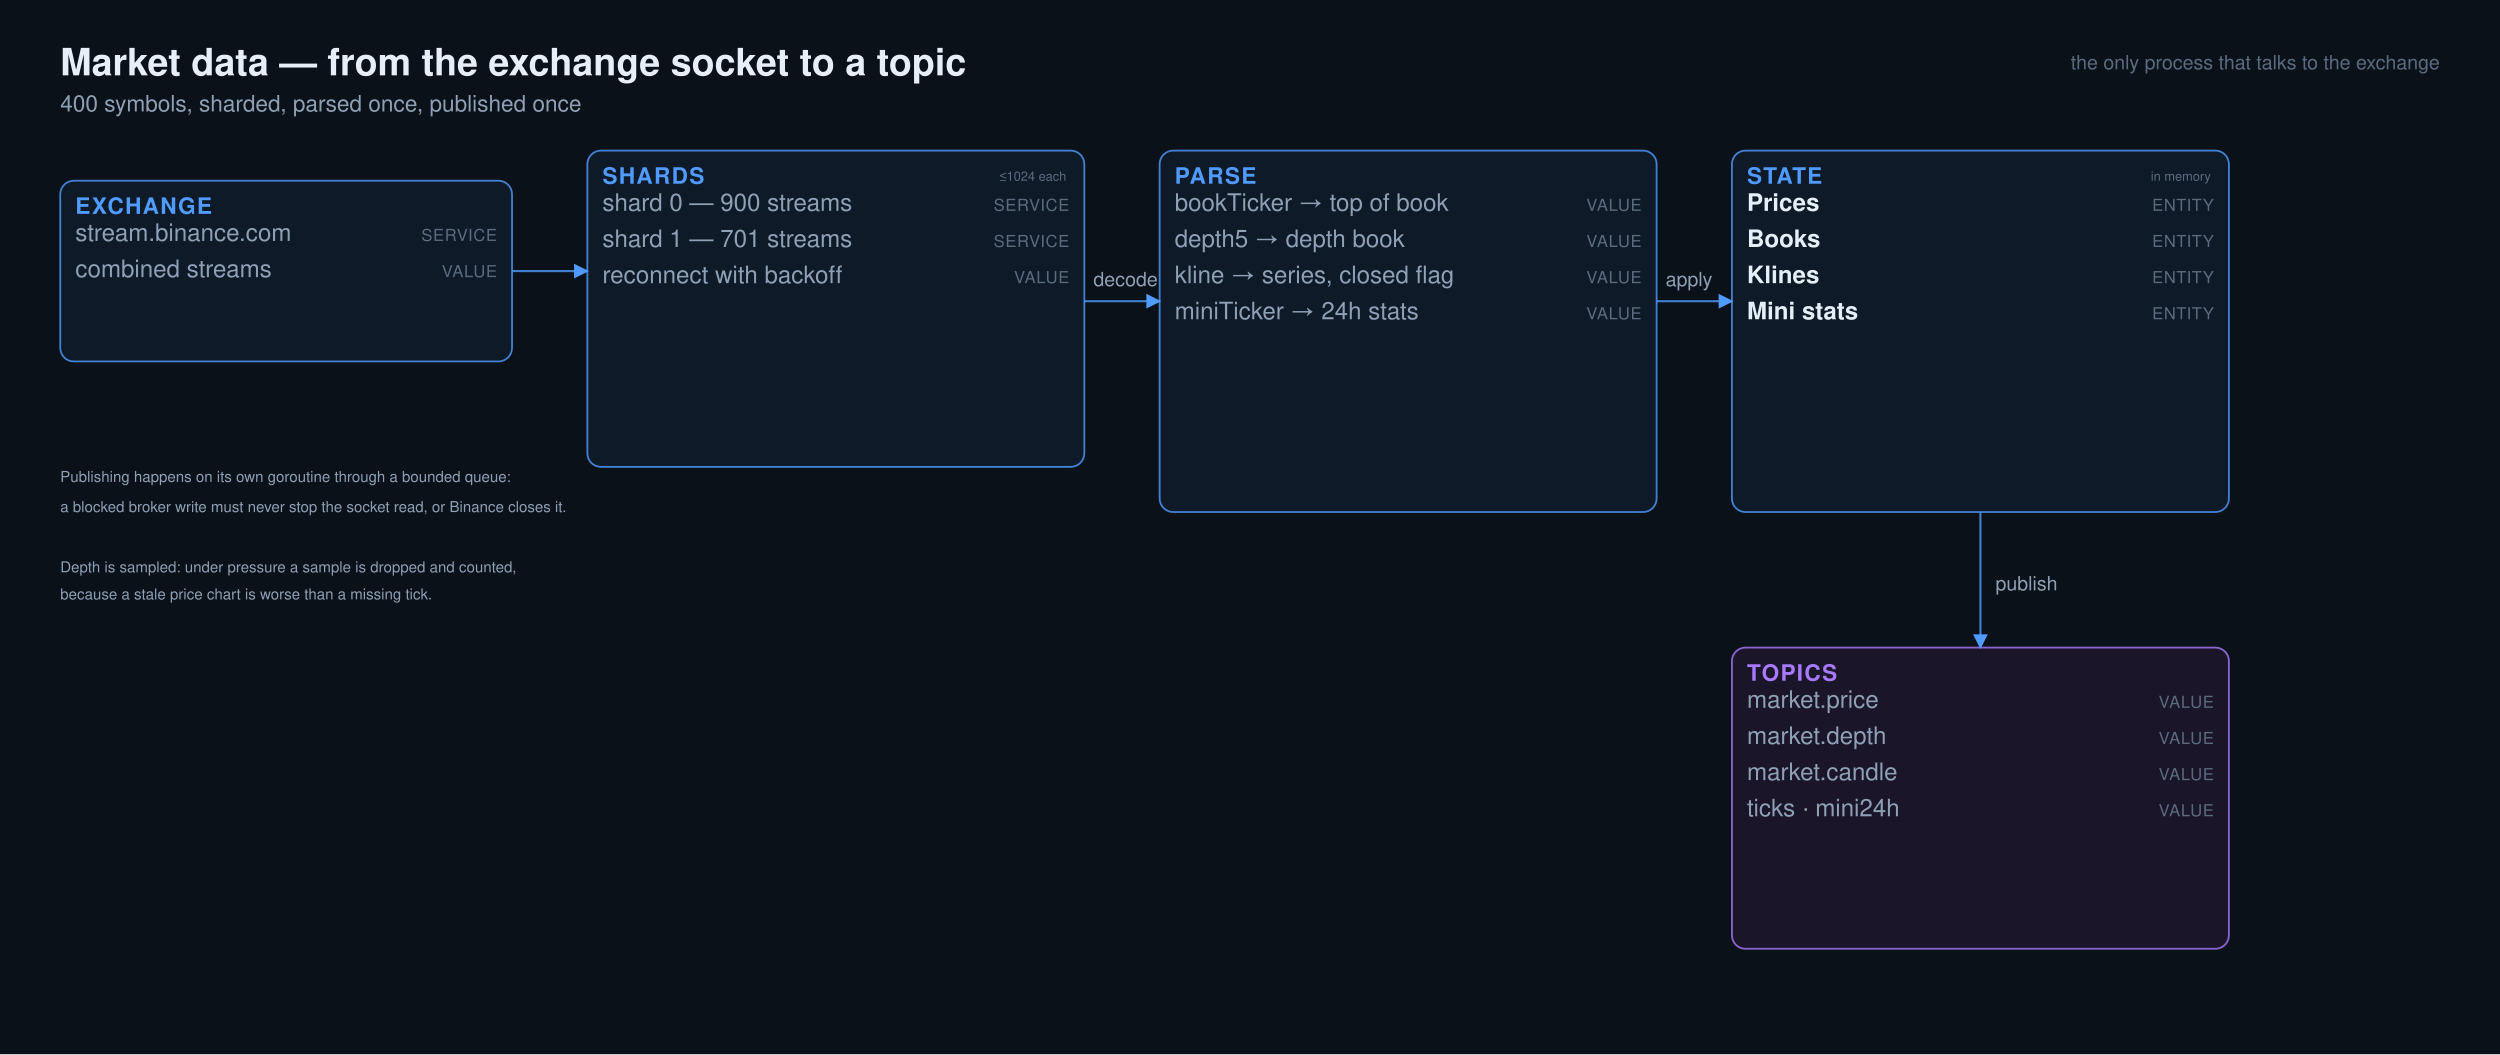
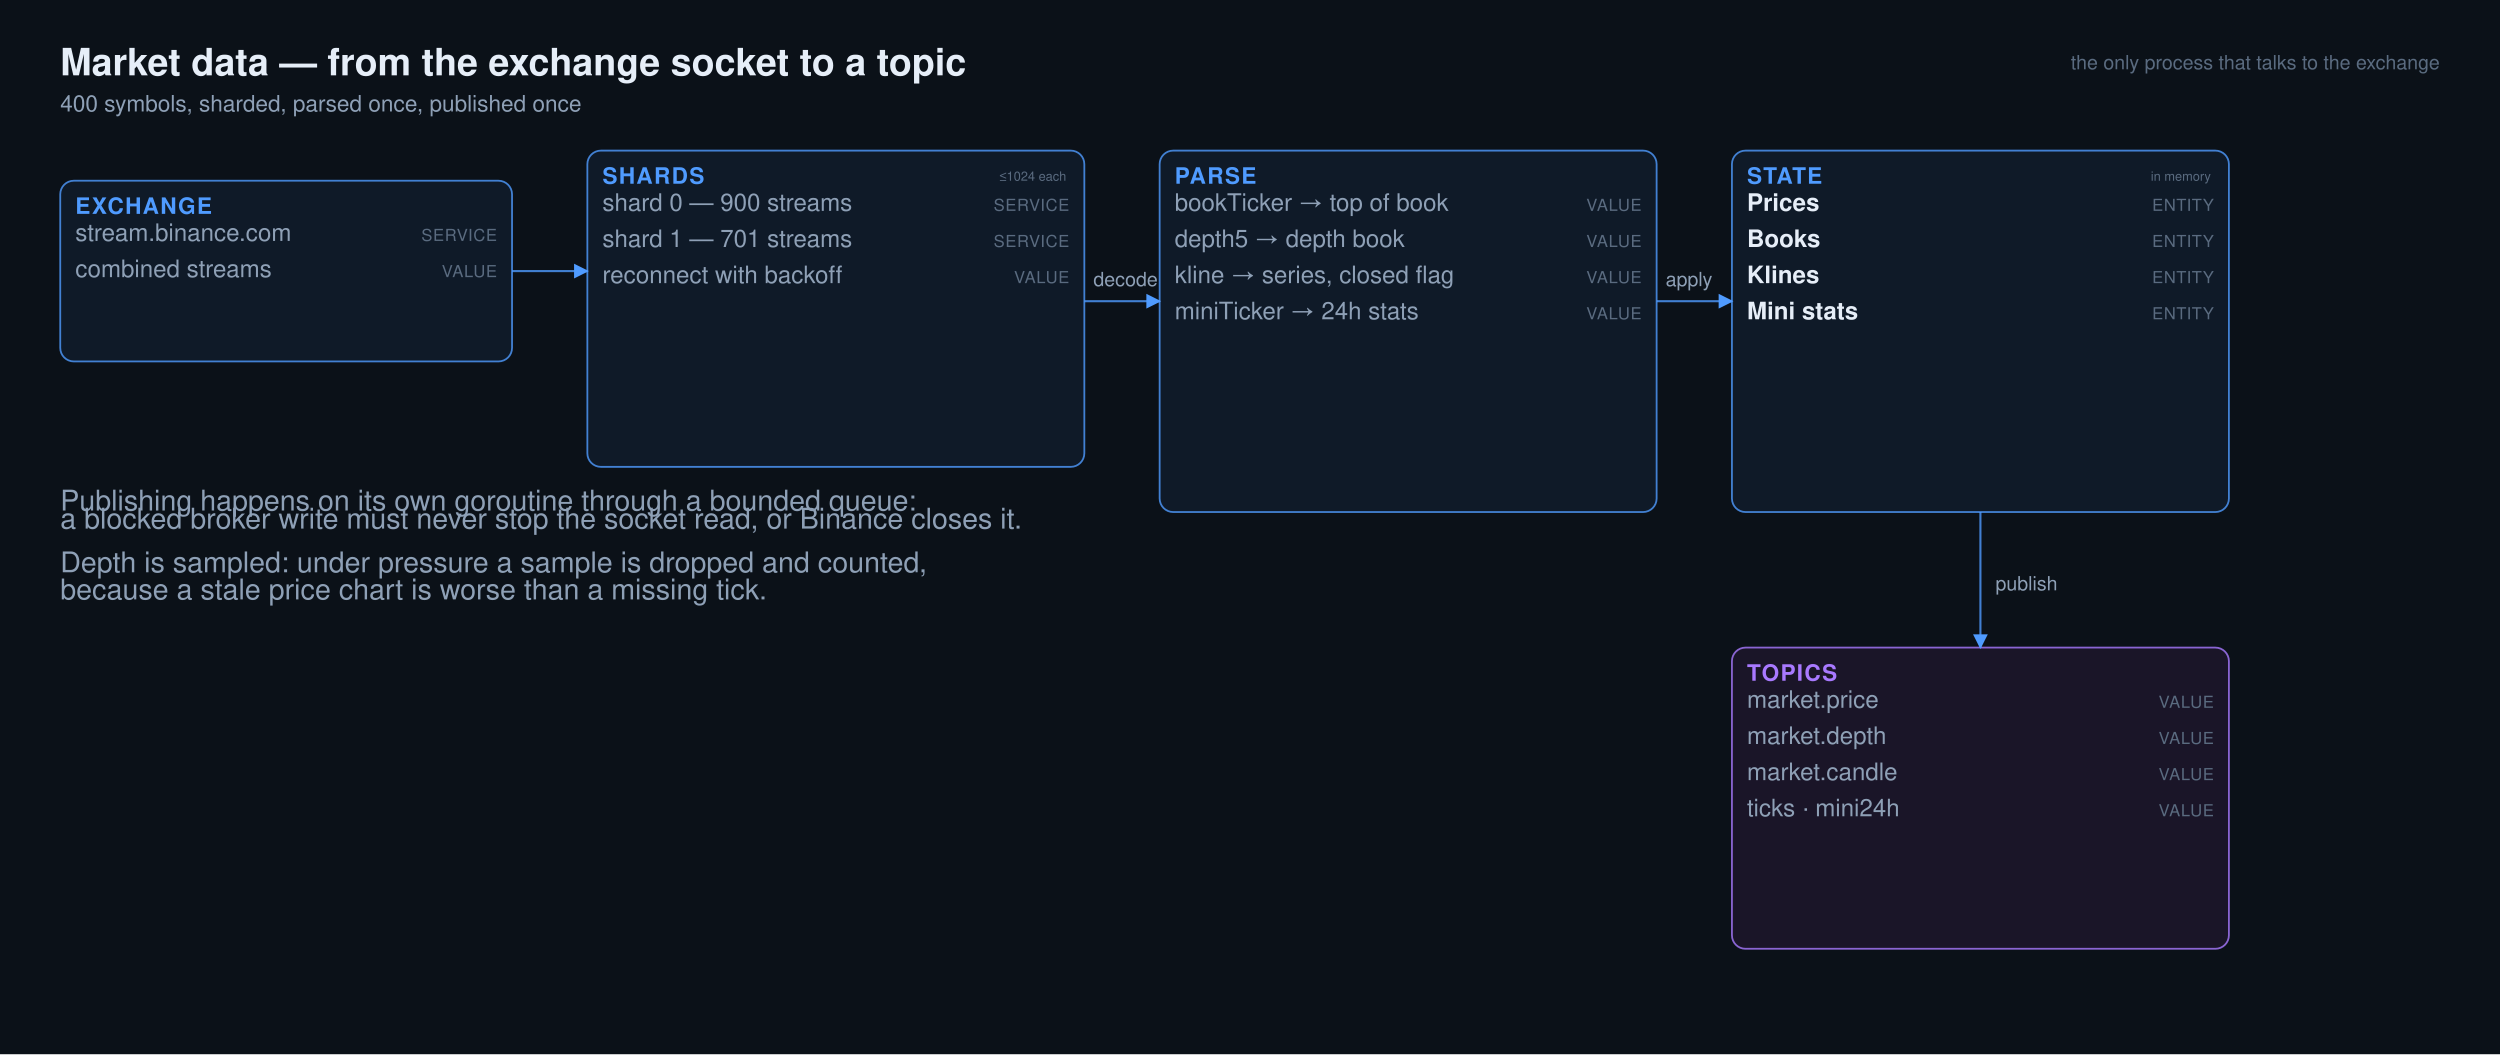
<svg xmlns="http://www.w3.org/2000/svg" width="1660" height="700" viewBox="0 0 1660 700" font-family="-apple-system, BlinkMacSystemFont, Helvetica, Arial, sans-serif">
  <rect width="1660" height="700" fill="#0b1118" />
  <marker id="a-market" viewBox="0 0 10 10" refX="9" refY="5" markerWidth="7" markerHeight="7" orient="auto-start-reverse">
    <path d="M 0 0 L 10 5 L 0 10 z" fill="#4f9bff" />
  </marker>
  <marker id="a-intel" viewBox="0 0 10 10" refX="9" refY="5" markerWidth="7" markerHeight="7" orient="auto-start-reverse">
    <path d="M 0 0 L 10 5 L 0 10 z" fill="#38d39f" />
  </marker>
  <marker id="a-model" viewBox="0 0 10 10" refX="9" refY="5" markerWidth="7" markerHeight="7" orient="auto-start-reverse">
    <path d="M 0 0 L 10 5 L 0 10 z" fill="#f5b544" />
  </marker>
  <marker id="a-risk" viewBox="0 0 10 10" refX="9" refY="5" markerWidth="7" markerHeight="7" orient="auto-start-reverse">
    <path d="M 0 0 L 10 5 L 0 10 z" fill="#ef6b6b" />
  </marker>
  <marker id="a-evidence" viewBox="0 0 10 10" refX="9" refY="5" markerWidth="7" markerHeight="7" orient="auto-start-reverse">
    <path d="M 0 0 L 10 5 L 0 10 z" fill="#a879ff" />
  </marker>
  <marker id="a-control" viewBox="0 0 10 10" refX="9" refY="5" markerWidth="7" markerHeight="7" orient="auto-start-reverse">
    <path d="M 0 0 L 10 5 L 0 10 z" fill="#7f8ea3" />
  </marker>
  <text x="40" y="50" fill="#e6eef8" font-size="25" font-weight="700">Market data — from the exchange socket to a topic</text>
  <text x="40" y="74" fill="#8ea0b6" font-size="15">400 symbols, sharded, parsed once, published once</text>
  <text x="1620" y="46" fill="#5a6b80" font-size="13" text-anchor="end">the only process that talks to the exchange</text>
  <rect x="40" y="120" width="300" height="120" rx="9" fill="#0f1a28" stroke="#4f9bff" stroke-opacity="0.8" stroke-width="1.2" />
  <text x="50" y="142" fill="#4f9bff" font-size="15.0" font-weight="700" letter-spacing="0.06em">EXCHANGE</text>
  <text x="50" y="160" fill="#8ea0b6" font-size="16.0" font-weight="400">stream.binance.com</text>
  <text x="330" y="160" fill="#5a6b80" font-size="11" text-anchor="end" letter-spacing="0.04em">SERVICE</text>
  <text x="50" y="184.0" fill="#8ea0b6" font-size="16.0" font-weight="400">combined streams</text>
  <text x="330" y="184.0" fill="#5a6b80" font-size="11" text-anchor="end" letter-spacing="0.04em">VALUE</text>
  <rect x="390" y="100" width="330" height="210" rx="9" fill="#0f1a28" stroke="#4f9bff" stroke-opacity="0.8" stroke-width="1.2" />
  <text x="400" y="122" fill="#4f9bff" font-size="15.0" font-weight="700" letter-spacing="0.06em">SHARDS</text>
  <text x="708" y="120" fill="#5a6b80" font-size="8.5" text-anchor="end">≤1024 each</text>
  <text x="400" y="140" fill="#8ea0b6" font-size="16.0" font-weight="400">shard 0 — 900 streams</text>
  <text x="710" y="140" fill="#5a6b80" font-size="11" text-anchor="end" letter-spacing="0.04em">SERVICE</text>
  <text x="400" y="164.0" fill="#8ea0b6" font-size="16.0" font-weight="400">shard 1 — 701 streams</text>
  <text x="710" y="164.0" fill="#5a6b80" font-size="11" text-anchor="end" letter-spacing="0.04em">SERVICE</text>
  <text x="400" y="188.0" fill="#8ea0b6" font-size="16.0" font-weight="400">reconnect with backoff</text>
  <text x="710" y="188.0" fill="#5a6b80" font-size="11" text-anchor="end" letter-spacing="0.04em">VALUE</text>
  <rect x="770" y="100" width="330" height="240" rx="9" fill="#0f1a28" stroke="#4f9bff" stroke-opacity="0.8" stroke-width="1.2" />
  <text x="780" y="122" fill="#4f9bff" font-size="15.0" font-weight="700" letter-spacing="0.06em">PARSE</text>
  <text x="780" y="140" fill="#8ea0b6" font-size="16.0" font-weight="400">bookTicker → top of book</text>
  <text x="1090" y="140" fill="#5a6b80" font-size="11" text-anchor="end" letter-spacing="0.04em">VALUE</text>
  <text x="780" y="164.0" fill="#8ea0b6" font-size="16.0" font-weight="400">depth5 → depth book</text>
  <text x="1090" y="164.0" fill="#5a6b80" font-size="11" text-anchor="end" letter-spacing="0.04em">VALUE</text>
  <text x="780" y="188.0" fill="#8ea0b6" font-size="16.0" font-weight="400">kline → series, closed flag</text>
  <text x="1090" y="188.0" fill="#5a6b80" font-size="11" text-anchor="end" letter-spacing="0.04em">VALUE</text>
  <text x="780" y="212.0" fill="#8ea0b6" font-size="16.0" font-weight="400">miniTicker → 24h stats</text>
  <text x="1090" y="212.0" fill="#5a6b80" font-size="11" text-anchor="end" letter-spacing="0.04em">VALUE</text>
  <rect x="1150" y="100" width="330" height="240" rx="9" fill="#0f1a28" stroke="#4f9bff" stroke-opacity="0.8" stroke-width="1.2" />
  <text x="1160" y="122" fill="#4f9bff" font-size="15.0" font-weight="700" letter-spacing="0.06em">STATE</text>
  <text x="1468" y="120" fill="#5a6b80" font-size="8.5" text-anchor="end">in memory</text>
  <text x="1160" y="140" fill="#e6eef8" font-size="16.0" font-weight="600">Prices</text>
  <text x="1470" y="140" fill="#5a6b80" font-size="11" text-anchor="end" letter-spacing="0.04em">ENTITY</text>
  <text x="1160" y="164.0" fill="#e6eef8" font-size="16.0" font-weight="600">Books</text>
  <text x="1470" y="164.0" fill="#5a6b80" font-size="11" text-anchor="end" letter-spacing="0.04em">ENTITY</text>
  <text x="1160" y="188.0" fill="#e6eef8" font-size="16.0" font-weight="600">Klines</text>
  <text x="1470" y="188.0" fill="#5a6b80" font-size="11" text-anchor="end" letter-spacing="0.04em">ENTITY</text>
  <text x="1160" y="212.0" fill="#e6eef8" font-size="16.0" font-weight="600">Mini stats</text>
  <text x="1470" y="212.0" fill="#5a6b80" font-size="11" text-anchor="end" letter-spacing="0.04em">ENTITY</text>
  <rect x="1150" y="430" width="330" height="200" rx="9" fill="#1a1528" stroke="#a879ff" stroke-opacity="0.8" stroke-width="1.2" />
  <text x="1160" y="452" fill="#a879ff" font-size="15.0" font-weight="700" letter-spacing="0.06em">TOPICS</text>
  <text x="1160" y="470" fill="#8ea0b6" font-size="16.0" font-weight="400">market.price</text>
  <text x="1470" y="470" fill="#5a6b80" font-size="11" text-anchor="end" letter-spacing="0.04em">VALUE</text>
  <text x="1160" y="494.0" fill="#8ea0b6" font-size="16.0" font-weight="400">market.depth</text>
  <text x="1470" y="494.0" fill="#5a6b80" font-size="11" text-anchor="end" letter-spacing="0.04em">VALUE</text>
  <text x="1160" y="518.0" fill="#8ea0b6" font-size="16.0" font-weight="400">market.candle</text>
  <text x="1470" y="518.0" fill="#5a6b80" font-size="11" text-anchor="end" letter-spacing="0.04em">VALUE</text>
  <text x="1160" y="542.0" fill="#8ea0b6" font-size="16.0" font-weight="400">ticks · mini24h</text>
  <text x="1470" y="542.0" fill="#5a6b80" font-size="11" text-anchor="end" letter-spacing="0.04em">VALUE</text>
  <path d="M 340,180 L 390,180" fill="none" stroke="#4f9bff" stroke-opacity="0.8" stroke-width="1.4" marker-end="url(#a-market)" />
  <path d="M 720,200 L 770,200" fill="none" stroke="#4f9bff" stroke-opacity="0.8" stroke-width="1.4" marker-end="url(#a-market)" />
  <text x="726" y="190" fill="#8ea0b6" font-size="13" text-anchor="start">decode</text>
  <path d="M 1100,200 L 1150,200" fill="none" stroke="#4f9bff" stroke-opacity="0.8" stroke-width="1.4" marker-end="url(#a-market)" />
  <text x="1106" y="190" fill="#8ea0b6" font-size="13" text-anchor="start">apply</text>
  <path d="M 1315,340 L 1315,430" fill="none" stroke="#4f9bff" stroke-opacity="0.8" stroke-width="1.4" marker-end="url(#a-market)" />
  <text x="1325" y="392" fill="#8ea0b6" font-size="13" text-anchor="start">publish</text>
-   <text x="40" y="320" fill="#8ea0b6" font-size="10" text-anchor="start" font-weight="400">Publishing happens on its own goroutine through a bounded queue:</text>
-   <text x="40" y="340" fill="#8ea0b6" font-size="10" text-anchor="start" font-weight="400">a blocked broker write must never stop the socket read, or Binance closes it.</text>
-   <text x="40" y="380" fill="#8ea0b6" font-size="10" text-anchor="start" font-weight="400">Depth is sampled: under pressure a sample is dropped and counted,</text>
-   <text x="40" y="398" fill="#8ea0b6" font-size="10" text-anchor="start" font-weight="400">because a stale price chart is worse than a missing tick.</text>
+   <text x="40" y="339" fill="#8ea0b6" font-size="19" text-anchor="start" font-weight="400">Publishing happens on its own goroutine through a bounded queue:</text>
+   <text x="40" y="351" fill="#8ea0b6" font-size="19" text-anchor="start" font-weight="400">a blocked broker write must never stop the socket read, or Binance closes it.</text>
+   <text x="40" y="380" fill="#8ea0b6" font-size="19" text-anchor="start" font-weight="400">Depth is sampled: under pressure a sample is dropped and counted,</text>
+   <text x="40" y="398" fill="#8ea0b6" font-size="19" text-anchor="start" font-weight="400">because a stale price chart is worse than a missing tick.</text>
</svg>
